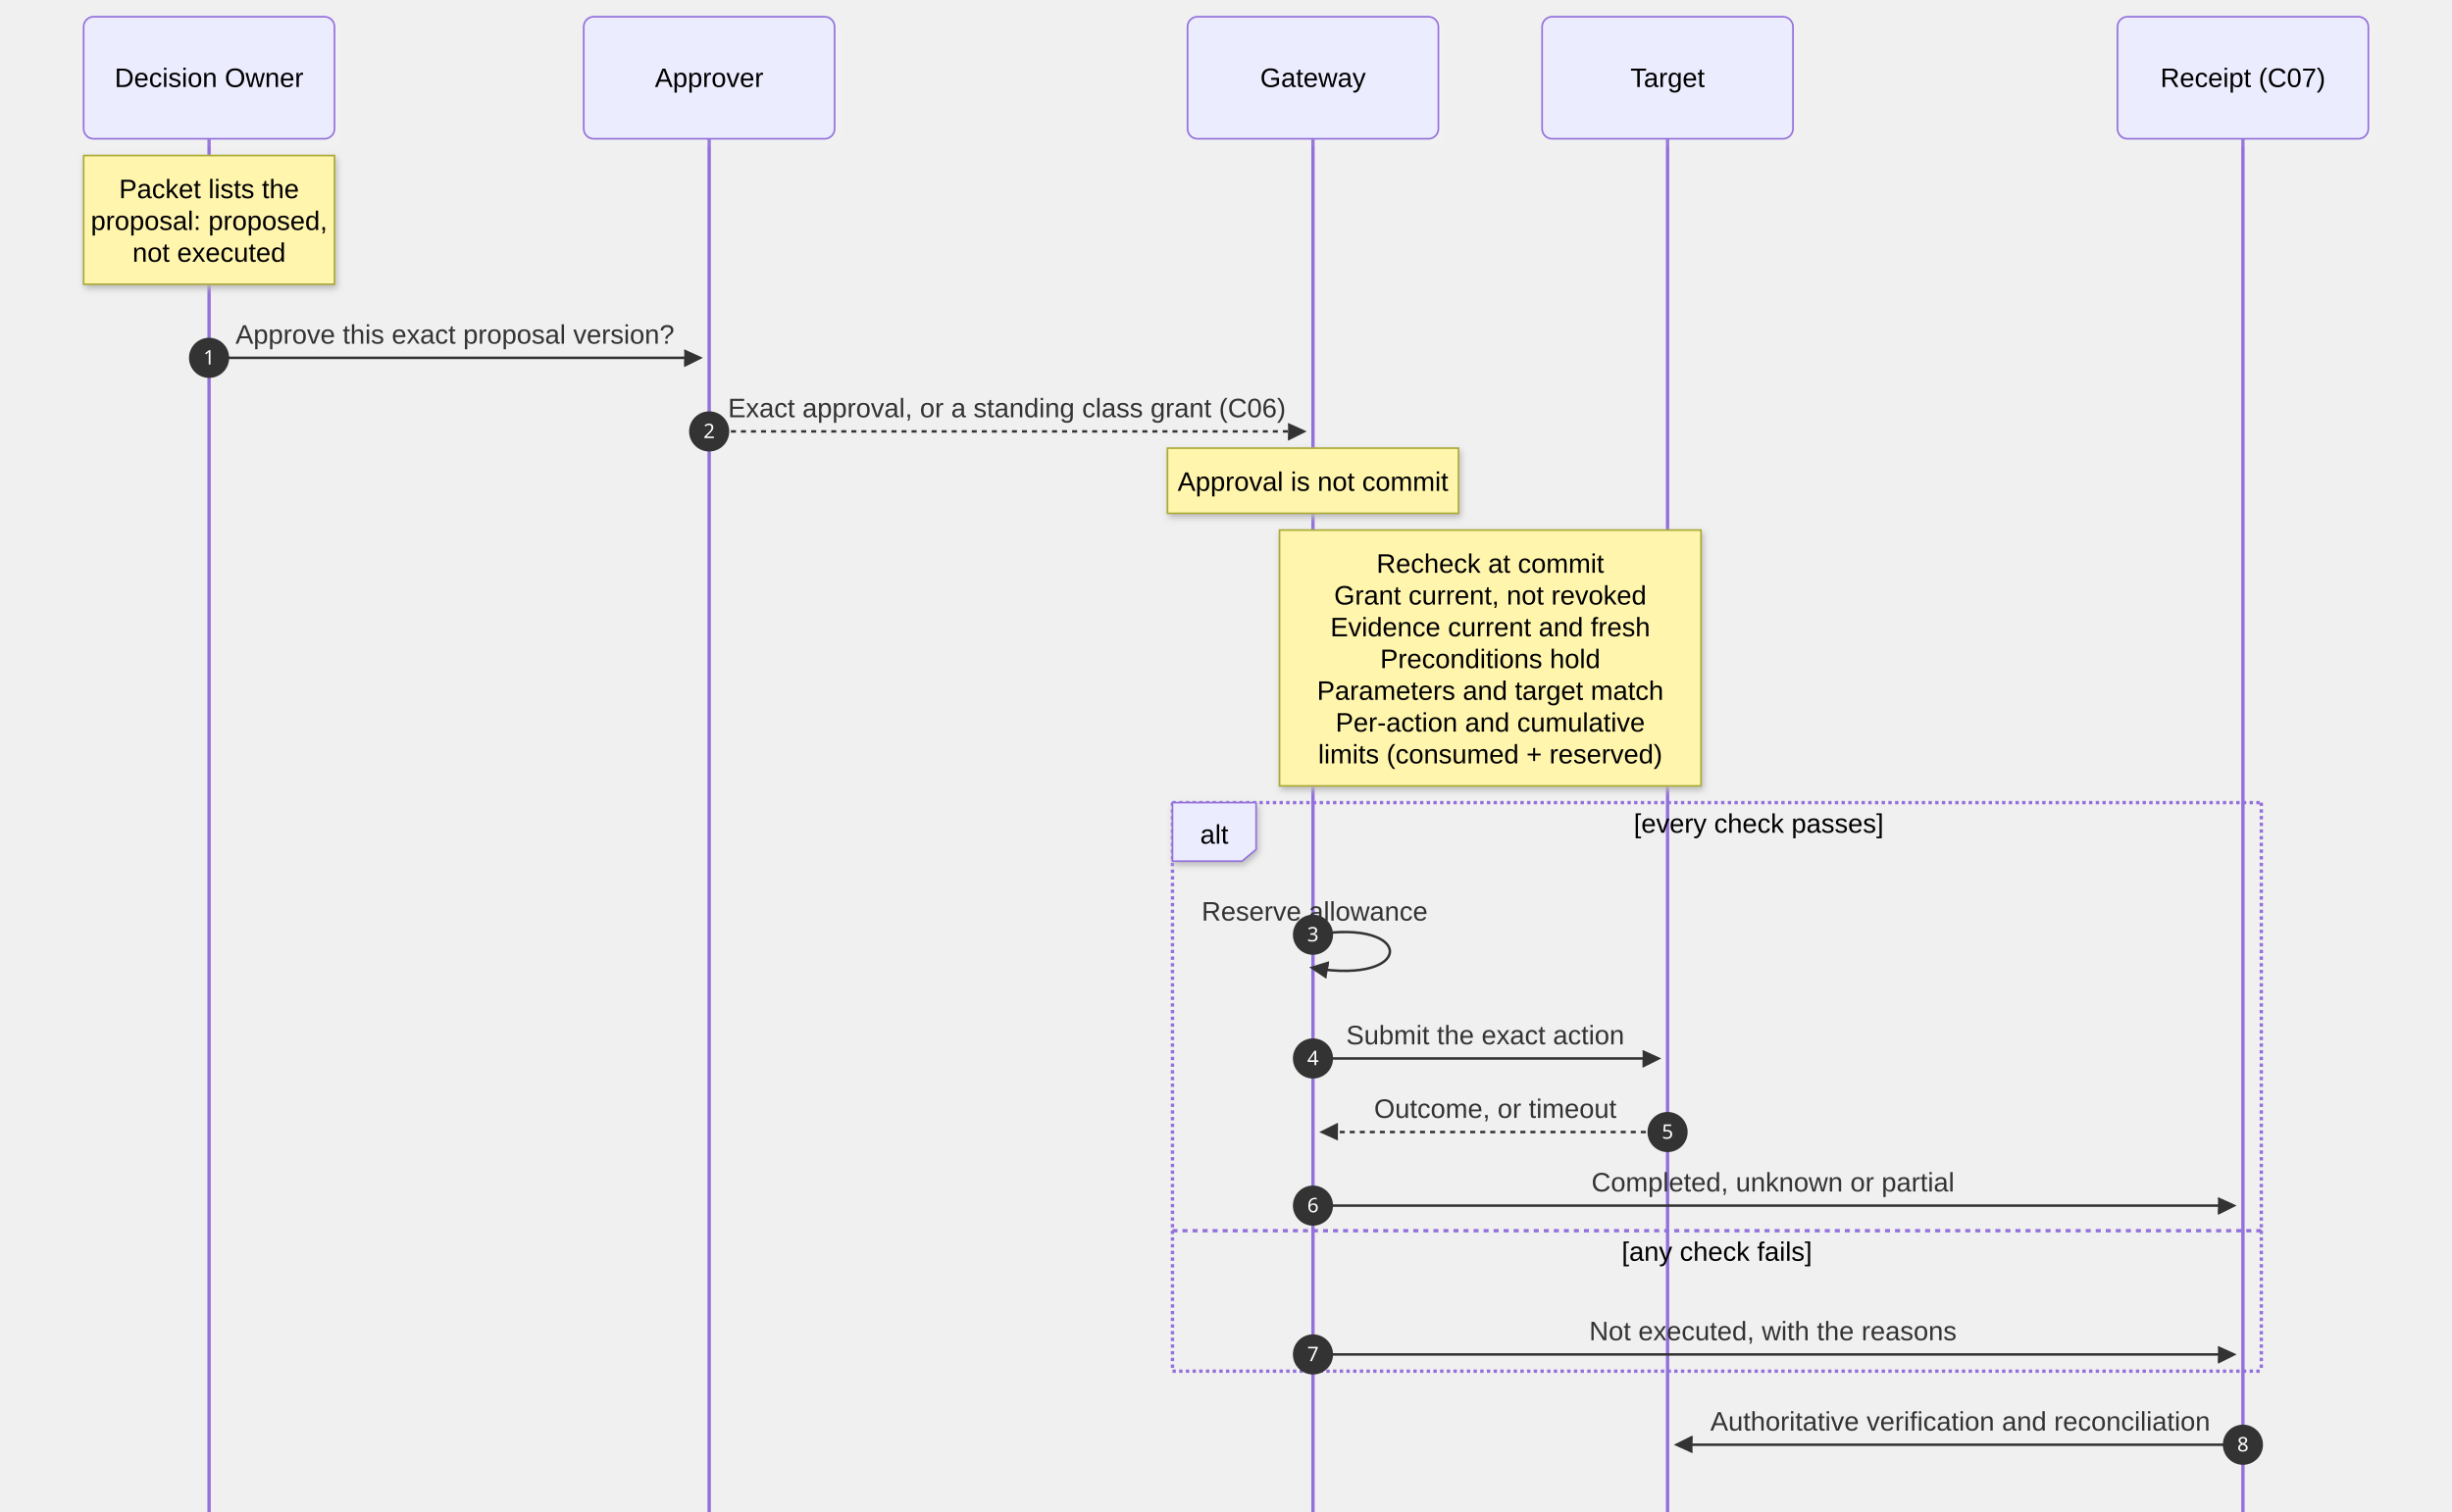
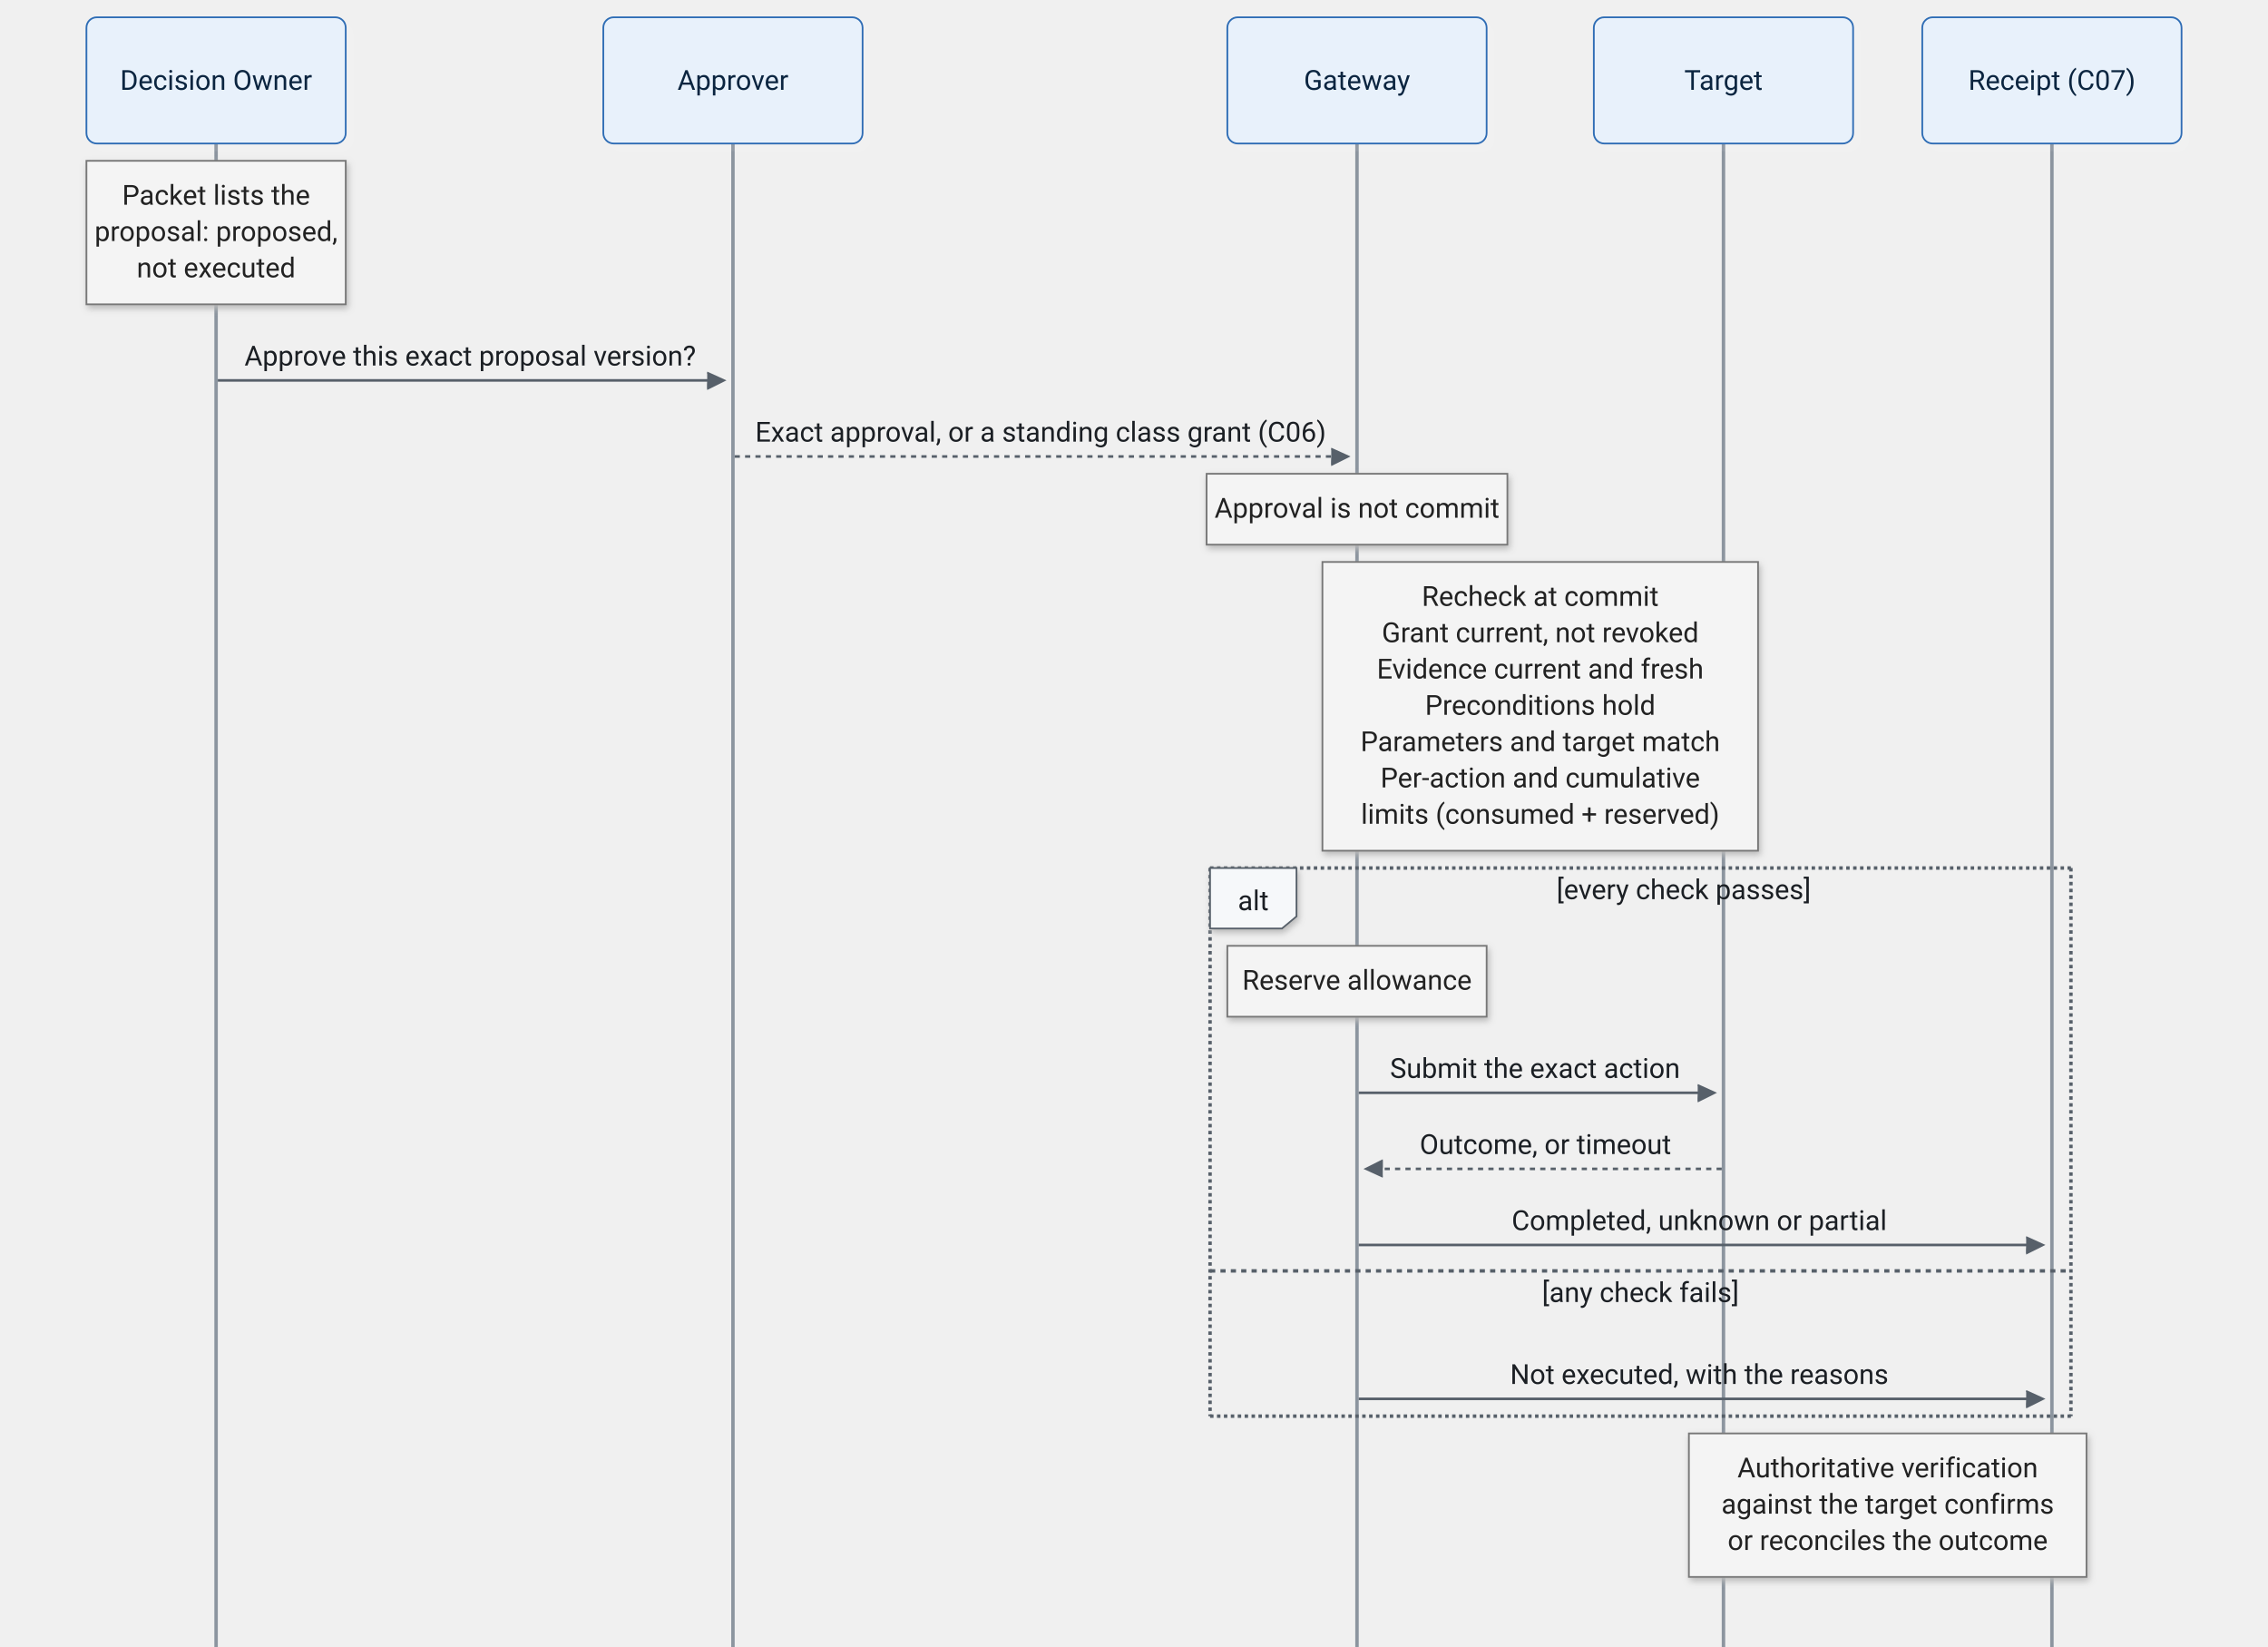
- <svg xmlns="http://www.w3.org/2000/svg" id="my-svg" width="100%" style="max-width: 1466px; background-color: white;" viewBox="-50 -10 1466 904" role="graphics-document document" aria-roledescription="sequence" aria-describedby="chart-desc-my-svg" aria-labelledby="chart-title-my-svg">
+ <svg xmlns="http://www.w3.org/2000/svg" id="my-svg" width="100%" style="max-width: 1312px; background-color: white;" viewBox="-50 -10 1312 952" role="graphics-document document" aria-roledescription="sequence" aria-describedby="chart-desc-my-svg" aria-labelledby="chart-title-my-svg">
  <g>
-     <line id="actor4" x1="1291" y1="73" x2="1291" y2="2000" class="actor-line 200" stroke-width="0.5px" stroke="#999" name="X" data-et="life-line" data-id="X" />
+     <line id="actor4" x1="1137" y1="73" x2="1137" y2="2000" class="actor-line 200" stroke-width="0.5px" stroke="#999" name="X" data-et="life-line" data-id="X" />
    <g id="root-4" data-look="neo" data-et="participant" data-type="participant" data-id="X">
-       <rect x="1216" y="0" fill="#eaeaea" stroke="#666" width="150" height="73" name="X" rx="6" ry="6" class="actor actor-top" data-look="neo" filter="url(#my-svg-drop-shadow)" />
-       <text x="1291" y="36.5" dominant-baseline="central" alignment-baseline="central" class="actor actor-box" style="text-anchor: middle; font-size: 16px; font-weight: 400;">
-         <tspan x="1291" dy="0">Receipt (C07)</tspan>
+       <rect x="1062" y="0" fill="#eaeaea" stroke="#666" width="150" height="73" name="X" rx="6" ry="6" class="actor actor-top" data-look="neo" filter="url(#my-svg-drop-shadow)" />
+       <text x="1137" y="36.5" dominant-baseline="central" alignment-baseline="central" class="actor actor-box" style="text-anchor: middle; font-size: 16px; font-weight: 400;">
+         <tspan x="1137" dy="0">Receipt (C07)</tspan>
      </text>
    </g>
  </g>
  <g>
    <line id="actor3" x1="947" y1="73" x2="947" y2="2000" class="actor-line 200" stroke-width="0.5px" stroke="#999" name="T" data-et="life-line" data-id="T" />
    <g id="root-3" data-look="neo" data-et="participant" data-type="participant" data-id="T">
      <rect x="872" y="0" fill="#eaeaea" stroke="#666" width="150" height="73" name="T" rx="6" ry="6" class="actor actor-top" data-look="neo" filter="url(#my-svg-drop-shadow)" />
      <text x="947" y="36.5" dominant-baseline="central" alignment-baseline="central" class="actor actor-box" style="text-anchor: middle; font-size: 16px; font-weight: 400;">
        <tspan x="947" dy="0">Target</tspan>
      </text>
    </g>
  </g>
  <g>
    <line id="actor2" x1="735" y1="73" x2="735" y2="2000" class="actor-line 200" stroke-width="0.5px" stroke="#999" name="G" data-et="life-line" data-id="G" />
    <g id="root-2" data-look="neo" data-et="participant" data-type="participant" data-id="G">
      <rect x="660" y="0" fill="#eaeaea" stroke="#666" width="150" height="73" name="G" rx="6" ry="6" class="actor actor-top" data-look="neo" filter="url(#my-svg-drop-shadow)" />
      <text x="735" y="36.5" dominant-baseline="central" alignment-baseline="central" class="actor actor-box" style="text-anchor: middle; font-size: 16px; font-weight: 400;">
        <tspan x="735" dy="0">Gateway</tspan>
      </text>
    </g>
  </g>
  <g>
    <line id="actor1" x1="374" y1="73" x2="374" y2="2000" class="actor-line 200" stroke-width="0.5px" stroke="#999" name="A" data-et="life-line" data-id="A" />
    <g id="root-1" data-look="neo" data-et="participant" data-type="participant" data-id="A">
      <rect x="299" y="0" fill="#eaeaea" stroke="#666" width="150" height="73" name="A" rx="6" ry="6" class="actor actor-top" data-look="neo" filter="url(#my-svg-drop-shadow)" />
      <text x="374" y="36.5" dominant-baseline="central" alignment-baseline="central" class="actor actor-box" style="text-anchor: middle; font-size: 16px; font-weight: 400;">
        <tspan x="374" dy="0">Approver</tspan>
      </text>
    </g>
  </g>
  <g>
    <line id="actor0" x1="75" y1="73" x2="75" y2="2000" class="actor-line 200" stroke-width="0.5px" stroke="#999" name="R" data-et="life-line" data-id="R" />
    <g id="root-0" data-look="neo" data-et="participant" data-type="participant" data-id="R">
      <rect x="0" y="0" fill="#eaeaea" stroke="#666" width="150" height="73" name="R" rx="6" ry="6" class="actor actor-top" data-look="neo" filter="url(#my-svg-drop-shadow)" />
      <text x="75" y="36.5" dominant-baseline="central" alignment-baseline="central" class="actor actor-box" style="text-anchor: middle; font-size: 16px; font-weight: 400;">
        <tspan x="75" dy="0">Decision Owner</tspan>
      </text>
    </g>
  </g>
-   <style>#my-svg{font-family:"trebuchet ms",verdana,arial,sans-serif;font-size:16px;fill:#333;}@keyframes edge-animation-frame{from{stroke-dashoffset:0;}}@keyframes dash{to{stroke-dashoffset:0;}}#my-svg .edge-animation-slow{stroke-dasharray:9,5!important;stroke-dashoffset:900;animation:dash 50s linear infinite;stroke-linecap:round;}#my-svg .edge-animation-fast{stroke-dasharray:9,5!important;stroke-dashoffset:900;animation:dash 20s linear infinite;stroke-linecap:round;}#my-svg .error-icon{fill:#552222;}#my-svg .error-text{fill:#552222;stroke:#552222;}#my-svg .edge-thickness-normal{stroke-width:1px;}#my-svg .edge-thickness-thick{stroke-width:3.5px;}#my-svg .edge-pattern-solid{stroke-dasharray:0;}#my-svg .edge-thickness-invisible{stroke-width:0;fill:none;}#my-svg .edge-pattern-dashed{stroke-dasharray:3;}#my-svg .edge-pattern-dotted{stroke-dasharray:2;}#my-svg .marker{fill:#333333;stroke:#333333;}#my-svg .marker.cross{stroke:#333333;}#my-svg svg{font-family:"trebuchet ms",verdana,arial,sans-serif;font-size:16px;}#my-svg p{margin:0;}#my-svg .actor{stroke:#9370DB;fill:#ECECFF;stroke-width:1;}#my-svg rect.actor.outer-path[data-look="neo"]{filter:drop-shadow(1px 2px 2px rgba(185, 185, 185, 1));}#my-svg rect.note[data-look="neo"]{stroke:#aaaa33;fill:#fff5ad;filter:drop-shadow(1px 2px 2px rgba(185, 185, 185, 1));}#my-svg text.actor&gt;tspan{fill:black;stroke:none;}#my-svg .actor-line{stroke:#9370DB;}#my-svg .innerArc{stroke-width:1.5;stroke-dasharray:none;}#my-svg .messageLine0{stroke-width:1.5;stroke-dasharray:none;stroke:#333;}#my-svg .messageLine1{stroke-width:1.5;stroke-dasharray:2,2;stroke:#333;}#my-svg [id$="-arrowhead"] path{fill:#333;stroke:#333;}#my-svg .sequenceNumber{fill:white;}#my-svg [id$="-sequencenumber"]{fill:#333;}#my-svg [id$="-crosshead"] path{fill:#333;stroke:#333;}#my-svg .messageText{fill:#333;stroke:none;}#my-svg .labelBox{stroke:#9370DB;fill:#ECECFF;filter:drop-shadow(1px 2px 2px rgba(185, 185, 185, 1));}#my-svg .labelText,#my-svg .labelText&gt;tspan{fill:black;stroke:none;}#my-svg .loopText,#my-svg .loopText&gt;tspan{fill:black;stroke:none;}#my-svg .sectionTitle,#my-svg .sectionTitle&gt;tspan{fill:black;stroke:none;}#my-svg .loopLine{stroke-width:2px;stroke-dasharray:2,2;stroke:#9370DB;fill:#9370DB;}#my-svg .note{stroke:#aaaa33;fill:#fff5ad;}#my-svg .noteText,#my-svg .noteText&gt;tspan{fill:black;stroke:none;}#my-svg .activation0{fill:#f4f4f4;stroke:#666;}#my-svg .activation1{fill:#f4f4f4;stroke:#666;}#my-svg .activation2{fill:#f4f4f4;stroke:#666;}#my-svg .actorPopupMenu{position:absolute;}#my-svg .actorPopupMenuPanel{position:absolute;fill:#ECECFF;box-shadow:0px 8px 16px 0px rgba(0,0,0,0.2);filter:drop-shadow(3px 5px 2px rgb(0 0 0 / 0.4));}#my-svg .actor-man circle,#my-svg line{fill:#ECECFF;stroke-width:2px;}#my-svg g rect.rect{filter:drop-shadow(1px 2px 2px rgba(185, 185, 185, 1));stroke:#9370DB;}#my-svg .node .neo-node{stroke:#9370DB;}#my-svg [data-look="neo"].node rect,#my-svg [data-look="neo"].cluster rect,#my-svg [data-look="neo"].node polygon{stroke:#9370DB;filter:drop-shadow(1px 2px 2px rgba(185, 185, 185, 1));}#my-svg [data-look="neo"].swimlane.cluster rect{filter:none;}#my-svg [data-look="neo"].node path{stroke:#9370DB;stroke-width:1px;}#my-svg [data-look="neo"].node .outer-path{filter:drop-shadow(1px 2px 2px rgba(185, 185, 185, 1));}#my-svg [data-look="neo"].node .neo-line path{stroke:#9370DB;filter:none;}#my-svg [data-look="neo"].node circle{stroke:#9370DB;filter:drop-shadow(1px 2px 2px rgba(185, 185, 185, 1));}#my-svg [data-look="neo"].node circle .state-start{fill:#000000;}#my-svg [data-look="neo"].icon-shape .icon{fill:#9370DB;filter:drop-shadow(1px 2px 2px rgba(185, 185, 185, 1));}#my-svg [data-look="neo"].icon-shape .icon-neo path{stroke:#9370DB;filter:drop-shadow(1px 2px 2px rgba(185, 185, 185, 1));}#my-svg :root{--mermaid-font-family:"trebuchet ms",verdana,arial,sans-serif;}</style>
+   <style>#my-svg{font-family:-apple-system,'Segoe UI',Roboto,Helvetica,Arial,sans-serif;font-size:16px;fill:#1B1F24;}@keyframes edge-animation-frame{from{stroke-dashoffset:0;}}@keyframes dash{to{stroke-dashoffset:0;}}#my-svg .edge-animation-slow{stroke-dasharray:9,5!important;stroke-dashoffset:900;animation:dash 50s linear infinite;stroke-linecap:round;}#my-svg .edge-animation-fast{stroke-dasharray:9,5!important;stroke-dashoffset:900;animation:dash 20s linear infinite;stroke-linecap:round;}#my-svg .error-icon{fill:#552222;}#my-svg .error-text{fill:#552222;stroke:#552222;}#my-svg .edge-thickness-normal{stroke-width:1px;}#my-svg .edge-thickness-thick{stroke-width:3.5px;}#my-svg .edge-pattern-solid{stroke-dasharray:0;}#my-svg .edge-thickness-invisible{stroke-width:0;fill:none;}#my-svg .edge-pattern-dashed{stroke-dasharray:3;}#my-svg .edge-pattern-dotted{stroke-dasharray:2;}#my-svg .marker{fill:#57606A;stroke:#57606A;}#my-svg .marker.cross{stroke:#57606A;}#my-svg svg{font-family:-apple-system,'Segoe UI',Roboto,Helvetica,Arial,sans-serif;font-size:16px;}#my-svg p{margin:0;}#my-svg .actor{stroke:#2F6DB5;fill:#E8F1FB;stroke-width:1;}#my-svg rect.actor.outer-path[data-look="neo"]{filter:drop-shadow(1px 2px 2px rgba(185, 185, 185, 1));}#my-svg rect.note[data-look="neo"]{stroke:#777777;fill:#F4F4F4;filter:drop-shadow(1px 2px 2px rgba(185, 185, 185, 1));}#my-svg text.actor&gt;tspan{fill:#0B2540;stroke:none;}#my-svg .actor-line{stroke:#8C959F;}#my-svg .innerArc{stroke-width:1.5;stroke-dasharray:none;}#my-svg .messageLine0{stroke-width:1.5;stroke-dasharray:none;stroke:#57606A;}#my-svg .messageLine1{stroke-width:1.5;stroke-dasharray:2,2;stroke:#57606A;}#my-svg [id$="-arrowhead"] path{fill:#57606A;stroke:#57606A;}#my-svg .sequenceNumber{fill:white;}#my-svg [id$="-sequencenumber"]{fill:#57606A;}#my-svg [id$="-crosshead"] path{fill:#57606A;stroke:#57606A;}#my-svg .messageText{fill:#1B1F24;stroke:none;}#my-svg .labelBox{stroke:#57606A;fill:#F6F8FA;filter:drop-shadow(1px 2px 2px rgba(185, 185, 185, 1));}#my-svg .labelText,#my-svg .labelText&gt;tspan{fill:#1B1F24;stroke:none;}#my-svg .loopText,#my-svg .loopText&gt;tspan{fill:#1B1F24;stroke:none;}#my-svg .sectionTitle,#my-svg .sectionTitle&gt;tspan{fill:#1B1F24;stroke:none;}#my-svg .loopLine{stroke-width:2px;stroke-dasharray:2,2;stroke:#57606A;fill:#57606A;}#my-svg .note{stroke:#777777;fill:#F4F4F4;}#my-svg .noteText,#my-svg .noteText&gt;tspan{fill:#222222;stroke:none;}#my-svg .activation0{fill:#f4f4f4;stroke:#666;}#my-svg .activation1{fill:#f4f4f4;stroke:#666;}#my-svg .activation2{fill:#f4f4f4;stroke:#666;}#my-svg .actorPopupMenu{position:absolute;}#my-svg .actorPopupMenuPanel{position:absolute;fill:#E8F1FB;box-shadow:0px 8px 16px 0px rgba(0,0,0,0.2);filter:drop-shadow(3px 5px 2px rgb(0 0 0 / 0.4));}#my-svg .actor-man circle,#my-svg line{fill:#E8F1FB;stroke-width:2px;}#my-svg g rect.rect{filter:drop-shadow(1px 2px 2px rgba(185, 185, 185, 1));stroke:#9370DB;}#my-svg .node .neo-node{stroke:#9370DB;}#my-svg [data-look="neo"].node rect,#my-svg [data-look="neo"].cluster rect,#my-svg [data-look="neo"].node polygon{stroke:#9370DB;filter:drop-shadow(1px 2px 2px rgba(185, 185, 185, 1));}#my-svg [data-look="neo"].swimlane.cluster rect{filter:none;}#my-svg [data-look="neo"].node path{stroke:#9370DB;stroke-width:1px;}#my-svg [data-look="neo"].node .outer-path{filter:drop-shadow(1px 2px 2px rgba(185, 185, 185, 1));}#my-svg [data-look="neo"].node .neo-line path{stroke:#9370DB;filter:none;}#my-svg [data-look="neo"].node circle{stroke:#9370DB;filter:drop-shadow(1px 2px 2px rgba(185, 185, 185, 1));}#my-svg [data-look="neo"].node circle .state-start{fill:#000000;}#my-svg [data-look="neo"].icon-shape .icon{fill:#9370DB;filter:drop-shadow(1px 2px 2px rgba(185, 185, 185, 1));}#my-svg [data-look="neo"].icon-shape .icon-neo path{stroke:#9370DB;filter:drop-shadow(1px 2px 2px rgba(185, 185, 185, 1));}#my-svg :root{--mermaid-font-family:"trebuchet ms",verdana,arial,sans-serif;}</style>
  <g />
  <defs>
    <symbol id="my-svg-computer" width="24" height="24">
      <path transform="scale(.5)" d="M2 2v13h20v-13h-20zm18 11h-16v-9h16v9zm-10.228 6l.466-1h3.524l.467 1h-4.457zm14.228 3h-24l2-6h2.104l-1.33 4h18.45l-1.297-4h2.073l2 6zm-5-10h-14v-7h14v7z" />
    </symbol>
  </defs>
  <defs>
    <symbol id="my-svg-database" fill-rule="evenodd" clip-rule="evenodd">
      <path transform="scale(.5)" d="M12.258.001l.256.004.255.005.253.008.251.01.249.012.247.015.246.016.242.019.241.02.239.023.236.024.233.027.231.028.229.031.225.032.223.034.22.036.217.038.214.04.211.041.208.043.205.045.201.046.198.048.194.05.191.051.187.053.183.054.18.056.175.057.172.059.168.06.163.061.16.063.155.064.15.066.074.033.073.033.071.034.07.034.069.035.068.035.067.035.066.035.064.036.064.036.062.036.06.036.06.037.058.037.058.037.055.038.055.038.053.038.052.038.051.039.05.039.048.039.047.039.045.04.044.04.043.04.041.04.04.041.039.041.037.041.036.041.034.041.033.042.032.042.03.042.029.042.027.042.026.043.024.043.023.043.021.043.02.043.018.044.017.043.015.044.013.044.012.044.011.045.009.044.007.045.006.045.004.045.002.045.001.045v17l-.001.045-.002.045-.004.045-.006.045-.007.045-.009.044-.011.045-.012.044-.013.044-.015.044-.017.043-.018.044-.02.043-.021.043-.023.043-.024.043-.026.043-.027.042-.029.042-.03.042-.032.042-.033.042-.034.041-.036.041-.037.041-.039.041-.04.041-.041.04-.043.04-.044.04-.045.04-.047.039-.048.039-.05.039-.051.039-.052.038-.053.038-.055.038-.055.038-.058.037-.058.037-.06.037-.06.036-.062.036-.064.036-.064.036-.066.035-.067.035-.068.035-.069.035-.07.034-.071.034-.073.033-.074.033-.15.066-.155.064-.16.063-.163.061-.168.06-.172.059-.175.057-.18.056-.183.054-.187.053-.191.051-.194.05-.198.048-.201.046-.205.045-.208.043-.211.041-.214.04-.217.038-.22.036-.223.034-.225.032-.229.031-.231.028-.233.027-.236.024-.239.023-.241.02-.242.019-.246.016-.247.015-.249.012-.251.01-.253.008-.255.005-.256.004-.258.001-.258-.001-.256-.004-.255-.005-.253-.008-.251-.01-.249-.012-.247-.015-.245-.016-.243-.019-.241-.02-.238-.023-.236-.024-.234-.027-.231-.028-.228-.031-.226-.032-.223-.034-.22-.036-.217-.038-.214-.04-.211-.041-.208-.043-.204-.045-.201-.046-.198-.048-.195-.05-.19-.051-.187-.053-.184-.054-.179-.056-.176-.057-.172-.059-.167-.06-.164-.061-.159-.063-.155-.064-.151-.066-.074-.033-.072-.033-.072-.034-.07-.034-.069-.035-.068-.035-.067-.035-.066-.035-.064-.036-.063-.036-.062-.036-.061-.036-.06-.037-.058-.037-.057-.037-.056-.038-.055-.038-.053-.038-.052-.038-.051-.039-.049-.039-.049-.039-.046-.039-.046-.04-.044-.04-.043-.04-.041-.04-.04-.041-.039-.041-.037-.041-.036-.041-.034-.041-.033-.042-.032-.042-.03-.042-.029-.042-.027-.042-.026-.043-.024-.043-.023-.043-.021-.043-.02-.043-.018-.044-.017-.043-.015-.044-.013-.044-.012-.044-.011-.045-.009-.044-.007-.045-.006-.045-.004-.045-.002-.045-.001-.045v-17l.001-.045.002-.045.004-.045.006-.045.007-.045.009-.044.011-.045.012-.044.013-.044.015-.044.017-.043.018-.044.02-.043.021-.043.023-.043.024-.043.026-.043.027-.042.029-.042.03-.042.032-.042.033-.042.034-.041.036-.041.037-.041.039-.041.04-.041.041-.04.043-.04.044-.04.046-.04.046-.039.049-.039.049-.039.051-.039.052-.038.053-.038.055-.038.056-.038.057-.037.058-.037.06-.037.061-.036.062-.036.063-.036.064-.036.066-.035.067-.035.068-.035.069-.035.07-.034.072-.034.072-.033.074-.033.151-.066.155-.064.159-.063.164-.061.167-.06.172-.059.176-.057.179-.056.184-.054.187-.053.19-.051.195-.05.198-.048.201-.046.204-.045.208-.043.211-.041.214-.04.217-.038.22-.036.223-.034.226-.032.228-.031.231-.028.234-.027.236-.024.238-.023.241-.02.243-.019.245-.016.247-.015.249-.012.251-.01.253-.008.255-.005.256-.004.258-.001.258.001zm-9.258 20.499v.01l.001.021.003.021.004.022.005.021.006.022.007.022.009.023.01.022.011.023.012.023.013.023.015.023.016.024.017.023.018.024.019.024.021.024.022.025.023.024.024.025.052.049.056.05.061.051.066.051.07.051.075.051.079.052.084.052.088.052.092.052.097.052.102.051.105.052.11.052.114.051.119.051.123.051.127.05.131.05.135.05.139.048.144.049.147.047.152.047.155.047.16.045.163.045.167.043.171.043.176.041.178.041.183.039.187.039.19.037.194.035.197.035.202.033.204.031.209.03.212.029.216.027.219.025.222.024.226.021.23.02.233.018.236.016.24.015.243.012.246.01.249.008.253.005.256.004.259.001.26-.001.257-.004.254-.005.25-.008.247-.011.244-.012.241-.014.237-.016.233-.018.231-.021.226-.021.224-.024.22-.026.216-.027.212-.028.21-.031.205-.031.202-.034.198-.034.194-.036.191-.037.187-.039.183-.04.179-.04.175-.042.172-.043.168-.044.163-.045.16-.046.155-.046.152-.047.148-.048.143-.049.139-.049.136-.05.131-.05.126-.05.123-.051.118-.052.114-.051.11-.052.106-.052.101-.052.096-.052.092-.052.088-.053.083-.051.079-.052.074-.052.07-.051.065-.051.06-.051.056-.05.051-.05.023-.024.023-.025.021-.024.02-.024.019-.024.018-.024.017-.024.015-.023.014-.024.013-.023.012-.023.01-.023.01-.022.008-.022.006-.022.006-.022.004-.022.004-.021.001-.021.001-.021v-4.127l-.077.055-.08.053-.083.054-.085.053-.087.052-.09.052-.093.051-.095.05-.097.05-.1.049-.102.049-.105.048-.106.047-.109.047-.111.046-.114.045-.115.045-.118.044-.12.043-.122.042-.124.042-.126.041-.128.04-.13.04-.132.038-.134.038-.135.037-.138.037-.139.035-.142.035-.143.034-.144.033-.147.032-.148.031-.15.03-.151.03-.153.029-.154.027-.156.027-.158.026-.159.025-.161.024-.162.023-.163.022-.165.021-.166.02-.167.019-.169.018-.169.017-.171.016-.173.015-.173.014-.175.013-.175.012-.177.011-.178.01-.179.008-.179.008-.181.006-.182.005-.182.004-.184.003-.184.002h-.37l-.184-.002-.184-.003-.182-.004-.182-.005-.181-.006-.179-.008-.179-.008-.178-.01-.176-.011-.176-.012-.175-.013-.173-.014-.172-.015-.171-.016-.17-.017-.169-.018-.167-.019-.166-.02-.165-.021-.163-.022-.162-.023-.161-.024-.159-.025-.157-.026-.156-.027-.155-.027-.153-.029-.151-.03-.15-.03-.148-.031-.146-.032-.145-.033-.143-.034-.141-.035-.14-.035-.137-.037-.136-.037-.134-.038-.132-.038-.13-.04-.128-.04-.126-.041-.124-.042-.122-.042-.12-.044-.117-.043-.116-.045-.113-.045-.112-.046-.109-.047-.106-.047-.105-.048-.102-.049-.1-.049-.097-.05-.095-.05-.093-.052-.09-.051-.087-.052-.085-.053-.083-.054-.08-.054-.077-.054v4.127zm0-5.654v.011l.001.021.003.021.004.021.005.022.006.022.007.022.009.022.01.022.011.023.012.023.013.023.015.024.016.023.017.024.018.024.019.024.021.024.022.024.023.025.024.024.052.05.056.05.061.05.066.051.07.051.075.052.079.051.084.052.088.052.092.052.097.052.102.052.105.052.11.051.114.051.119.052.123.05.127.051.131.05.135.049.139.049.144.048.147.048.152.047.155.046.16.045.163.045.167.044.171.042.176.042.178.04.183.04.187.038.19.037.194.036.197.034.202.033.204.032.209.03.212.028.216.027.219.025.222.024.226.022.23.02.233.018.236.016.24.014.243.012.246.01.249.008.253.006.256.003.259.001.26-.001.257-.003.254-.006.25-.008.247-.01.244-.012.241-.015.237-.016.233-.018.231-.02.226-.022.224-.024.22-.025.216-.027.212-.029.21-.03.205-.032.202-.033.198-.035.194-.036.191-.037.187-.039.183-.039.179-.041.175-.042.172-.043.168-.044.163-.045.16-.045.155-.047.152-.047.148-.048.143-.048.139-.05.136-.049.131-.05.126-.051.123-.051.118-.051.114-.052.11-.052.106-.052.101-.052.096-.052.092-.052.088-.052.083-.052.079-.052.074-.051.07-.052.065-.051.06-.05.056-.051.051-.049.023-.025.023-.024.021-.025.02-.024.019-.024.018-.024.017-.024.015-.023.014-.023.013-.024.012-.022.01-.023.01-.023.008-.022.006-.022.006-.022.004-.021.004-.022.001-.021.001-.021v-4.139l-.077.054-.08.054-.083.054-.085.052-.087.053-.09.051-.093.051-.095.051-.097.05-.1.049-.102.049-.105.048-.106.047-.109.047-.111.046-.114.045-.115.044-.118.044-.12.044-.122.042-.124.042-.126.041-.128.04-.13.039-.132.039-.134.038-.135.037-.138.036-.139.036-.142.035-.143.033-.144.033-.147.033-.148.031-.15.03-.151.03-.153.028-.154.028-.156.027-.158.026-.159.025-.161.024-.162.023-.163.022-.165.021-.166.02-.167.019-.169.018-.169.017-.171.016-.173.015-.173.014-.175.013-.175.012-.177.011-.178.009-.179.009-.179.007-.181.007-.182.005-.182.004-.184.003-.184.002h-.37l-.184-.002-.184-.003-.182-.004-.182-.005-.181-.007-.179-.007-.179-.009-.178-.009-.176-.011-.176-.012-.175-.013-.173-.014-.172-.015-.171-.016-.17-.017-.169-.018-.167-.019-.166-.02-.165-.021-.163-.022-.162-.023-.161-.024-.159-.025-.157-.026-.156-.027-.155-.028-.153-.028-.151-.03-.15-.03-.148-.031-.146-.033-.145-.033-.143-.033-.141-.035-.14-.036-.137-.036-.136-.037-.134-.038-.132-.039-.13-.039-.128-.04-.126-.041-.124-.042-.122-.043-.12-.043-.117-.044-.116-.044-.113-.046-.112-.046-.109-.046-.106-.047-.105-.048-.102-.049-.1-.049-.097-.05-.095-.051-.093-.051-.09-.051-.087-.053-.085-.052-.083-.054-.08-.054-.077-.054v4.139zm0-5.666v.011l.001.02.003.022.004.021.005.022.006.021.007.022.009.023.01.022.011.023.012.023.013.023.015.023.016.024.017.024.018.023.019.024.021.025.022.024.023.024.024.025.052.05.056.05.061.05.066.051.07.051.075.052.079.051.084.052.088.052.092.052.097.052.102.052.105.051.11.052.114.051.119.051.123.051.127.05.131.05.135.05.139.049.144.048.147.048.152.047.155.046.16.045.163.045.167.043.171.043.176.042.178.04.183.04.187.038.19.037.194.036.197.034.202.033.204.032.209.03.212.028.216.027.219.025.222.024.226.021.23.02.233.018.236.017.24.014.243.012.246.01.249.008.253.006.256.003.259.001.26-.001.257-.003.254-.006.25-.008.247-.01.244-.013.241-.014.237-.016.233-.018.231-.02.226-.022.224-.024.22-.025.216-.027.212-.029.21-.03.205-.032.202-.033.198-.035.194-.036.191-.037.187-.039.183-.039.179-.041.175-.042.172-.043.168-.044.163-.045.16-.045.155-.047.152-.047.148-.048.143-.049.139-.049.136-.049.131-.051.126-.05.123-.051.118-.052.114-.051.11-.052.106-.052.101-.052.096-.052.092-.052.088-.052.083-.052.079-.052.074-.052.07-.051.065-.051.06-.051.056-.05.051-.049.023-.025.023-.025.021-.024.02-.024.019-.024.018-.024.017-.024.015-.023.014-.024.013-.023.012-.023.01-.022.01-.023.008-.022.006-.022.006-.022.004-.022.004-.021.001-.021.001-.021v-4.153l-.077.054-.08.054-.083.053-.085.053-.087.053-.09.051-.093.051-.095.051-.097.05-.1.049-.102.048-.105.048-.106.048-.109.046-.111.046-.114.046-.115.044-.118.044-.12.043-.122.043-.124.042-.126.041-.128.04-.13.039-.132.039-.134.038-.135.037-.138.036-.139.036-.142.034-.143.034-.144.033-.147.032-.148.032-.15.03-.151.03-.153.028-.154.028-.156.027-.158.026-.159.024-.161.024-.162.023-.163.023-.165.021-.166.02-.167.019-.169.018-.169.017-.171.016-.173.015-.173.014-.175.013-.175.012-.177.01-.178.01-.179.009-.179.007-.181.006-.182.006-.182.004-.184.003-.184.001-.185.001-.185-.001-.184-.001-.184-.003-.182-.004-.182-.006-.181-.006-.179-.007-.179-.009-.178-.01-.176-.01-.176-.012-.175-.013-.173-.014-.172-.015-.171-.016-.17-.017-.169-.018-.167-.019-.166-.02-.165-.021-.163-.023-.162-.023-.161-.024-.159-.024-.157-.026-.156-.027-.155-.028-.153-.028-.151-.03-.15-.03-.148-.032-.146-.032-.145-.033-.143-.034-.141-.034-.14-.036-.137-.036-.136-.037-.134-.038-.132-.039-.13-.039-.128-.041-.126-.041-.124-.041-.122-.043-.12-.043-.117-.044-.116-.044-.113-.046-.112-.046-.109-.046-.106-.048-.105-.048-.102-.048-.1-.05-.097-.049-.095-.051-.093-.051-.09-.052-.087-.052-.085-.053-.083-.053-.08-.054-.077-.054v4.153zm8.74-8.179l-.257.004-.254.005-.25.008-.247.011-.244.012-.241.014-.237.016-.233.018-.231.021-.226.022-.224.023-.22.026-.216.027-.212.028-.21.031-.205.032-.202.033-.198.034-.194.036-.191.038-.187.038-.183.04-.179.041-.175.042-.172.043-.168.043-.163.045-.16.046-.155.046-.152.048-.148.048-.143.048-.139.049-.136.05-.131.05-.126.051-.123.051-.118.051-.114.052-.11.052-.106.052-.101.052-.096.052-.092.052-.088.052-.083.052-.079.052-.074.051-.07.052-.065.051-.06.05-.056.05-.051.05-.023.025-.023.024-.021.024-.02.025-.019.024-.018.024-.017.023-.015.024-.014.023-.013.023-.012.023-.01.023-.01.022-.008.022-.006.023-.006.021-.004.022-.004.021-.001.021-.001.021.001.021.001.021.004.021.004.022.006.021.006.023.008.022.01.022.01.023.012.023.013.023.014.023.015.024.017.023.018.024.019.024.02.025.021.024.023.024.023.025.051.05.056.05.06.05.065.051.07.052.074.051.079.052.083.052.088.052.092.052.096.052.101.052.106.052.11.052.114.052.118.051.123.051.126.051.131.05.136.05.139.049.143.048.148.048.152.048.155.046.16.046.163.045.168.043.172.043.175.042.179.041.183.04.187.038.191.038.194.036.198.034.202.033.205.032.21.031.212.028.216.027.22.026.224.023.226.022.231.021.233.018.237.016.241.014.244.012.247.011.25.008.254.005.257.004.26.001.26-.001.257-.004.254-.005.25-.008.247-.011.244-.012.241-.014.237-.016.233-.018.231-.021.226-.022.224-.023.22-.026.216-.027.212-.028.21-.031.205-.032.202-.033.198-.034.194-.036.191-.038.187-.038.183-.04.179-.041.175-.042.172-.043.168-.043.163-.045.16-.046.155-.046.152-.048.148-.048.143-.048.139-.049.136-.05.131-.05.126-.051.123-.051.118-.051.114-.052.11-.052.106-.052.101-.052.096-.052.092-.052.088-.052.083-.052.079-.052.074-.051.07-.052.065-.051.06-.05.056-.05.051-.05.023-.025.023-.024.021-.024.02-.025.019-.024.018-.024.017-.023.015-.024.014-.023.013-.023.012-.023.01-.023.01-.022.008-.022.006-.023.006-.021.004-.022.004-.021.001-.021.001-.021-.001-.021-.001-.021-.004-.021-.004-.022-.006-.021-.006-.023-.008-.022-.01-.022-.01-.023-.012-.023-.013-.023-.014-.023-.015-.024-.017-.023-.018-.024-.019-.024-.02-.025-.021-.024-.023-.024-.023-.025-.051-.05-.056-.05-.06-.05-.065-.051-.07-.052-.074-.051-.079-.052-.083-.052-.088-.052-.092-.052-.096-.052-.101-.052-.106-.052-.11-.052-.114-.052-.118-.051-.123-.051-.126-.051-.131-.05-.136-.05-.139-.049-.143-.048-.148-.048-.152-.048-.155-.046-.16-.046-.163-.045-.168-.043-.172-.043-.175-.042-.179-.041-.183-.04-.187-.038-.191-.038-.194-.036-.198-.034-.202-.033-.205-.032-.21-.031-.212-.028-.216-.027-.22-.026-.224-.023-.226-.022-.231-.021-.233-.018-.237-.016-.241-.014-.244-.012-.247-.011-.25-.008-.254-.005-.257-.004-.26-.001-.26.001z" />
    </symbol>
  </defs>
  <defs>
    <symbol id="my-svg-clock" width="24" height="24">
      <path transform="scale(.5)" d="M12 2c5.514 0 10 4.486 10 10s-4.486 10-10 10-10-4.486-10-10 4.486-10 10-10zm0-2c-6.627 0-12 5.373-12 12s5.373 12 12 12 12-5.373 12-12-5.373-12-12-12zm5.848 12.459c.202.038.202.333.001.372-1.907.361-6.045 1.111-6.547 1.111-.719 0-1.301-.582-1.301-1.301 0-.512.77-5.447 1.125-7.445.034-.192.312-.181.343.014l.985 6.238 5.394 1.011z" />
    </symbol>
  </defs>
  <defs>
    <marker id="my-svg-arrowhead" refX="7.9" refY="5" markerUnits="userSpaceOnUse" markerWidth="12" markerHeight="12" orient="auto-start-reverse">
      <path d="M -1 0 L 10 5 L 0 10 z" />
    </marker>
  </defs>
  <defs>
    <marker id="my-svg-crosshead" markerWidth="15" markerHeight="8" orient="auto" refX="4" refY="4.5">
      <path fill="none" stroke="#000000" stroke-width="1pt" d="M 1,2 L 6,7 M 6,2 L 1,7" style="stroke-dasharray: 0, 0;" />
    </marker>
  </defs>
  <defs>
    <marker id="my-svg-filled-head" refX="15.5" refY="7" markerWidth="20" markerHeight="28" orient="auto">
      <path d="M 18,7 L9,13 L14,7 L9,1 Z" />
    </marker>
  </defs>
  <defs>
    <marker id="my-svg-sequencenumber" refX="15" refY="15" markerWidth="60" markerHeight="40" orient="auto">
      <circle cx="15" cy="15" r="6" />
    </marker>
  </defs>
  <defs>
    <marker id="my-svg-solidTopArrowHead" refX="7.9" refY="7.25" markerUnits="userSpaceOnUse" markerWidth="12" markerHeight="12" orient="auto-start-reverse">
      <path d="M 0 0 L 10 8 L 0 8 z" />
    </marker>
  </defs>
  <defs>
    <marker id="my-svg-solidBottomArrowHead" refX="7.9" refY="0.75" markerUnits="userSpaceOnUse" markerWidth="12" markerHeight="12" orient="auto-start-reverse">
      <path d="M 0 0 L 10 0 L 0 8 z" />
    </marker>
  </defs>
  <defs>
    <marker id="my-svg-stickTopArrowHead" refX="7.5" refY="7" markerUnits="userSpaceOnUse" markerWidth="12" markerHeight="12" orient="auto-start-reverse">
      <path d="M 0 0 L 7 7" stroke="black" stroke-width="1.5" fill="none" />
    </marker>
  </defs>
  <defs>
    <marker id="my-svg-stickBottomArrowHead" refX="7.5" refY="0" markerUnits="userSpaceOnUse" markerWidth="12" markerHeight="12" orient="auto-start-reverse">
      <path d="M 0 7 L 7 0" stroke="black" stroke-width="1.5" fill="none" />
    </marker>
  </defs>
  <defs>
    <filter id="my-svg-drop-shadow" height="130%" width="130%">
      <feDropShadow dx="4" dy="4" stdDeviation="0" flood-opacity="0.06" flood-color="#FFFFFF" />
    </filter>
  </defs>
-   <g data-et="note" data-id="i1">
-     <rect x="0" y="83" fill="#EDF2AE" stroke="#666" width="150" height="77" class="note" data-look="neo" />
+   <g data-et="note" data-id="i0">
+     <rect x="0" y="83" fill="#EDF2AE" stroke="#666" width="150" height="83" class="note" data-look="neo" />
    <text x="75" y="88" text-anchor="middle" dominant-baseline="middle" alignment-baseline="middle" class="noteText" dy="1em" style="font-size: 16px; font-weight: 400;">
      <tspan x="75">Packet lists the</tspan>
    </text>
-     <text x="75" y="107" text-anchor="middle" dominant-baseline="middle" alignment-baseline="middle" class="noteText" dy="1em" style="font-size: 16px; font-weight: 400;">
+     <text x="75" y="109" text-anchor="middle" dominant-baseline="middle" alignment-baseline="middle" class="noteText" dy="1em" style="font-size: 16px; font-weight: 400;">
      <tspan x="75">proposal: proposed,</tspan>
    </text>
-     <text x="75" y="126" text-anchor="middle" dominant-baseline="middle" alignment-baseline="middle" class="noteText" dy="1em" style="font-size: 16px; font-weight: 400;">
+     <text x="75" y="130" text-anchor="middle" dominant-baseline="middle" alignment-baseline="middle" class="noteText" dy="1em" style="font-size: 16px; font-weight: 400;">
      <tspan x="75">not executed</tspan>
    </text>
  </g>
-   <g data-et="note" data-id="i4">
-     <rect x="648" y="258" fill="#EDF2AE" stroke="#666" width="174" height="39" class="note" data-look="neo" />
-     <text x="735" y="263" text-anchor="middle" dominant-baseline="middle" alignment-baseline="middle" class="noteText" dy="1em" style="font-size: 16px; font-weight: 400;">
+   <g data-et="note" data-id="i3">
+     <rect x="648" y="264" fill="#EDF2AE" stroke="#666" width="174" height="41" class="note" data-look="neo" />
+     <text x="735" y="269" text-anchor="middle" dominant-baseline="middle" alignment-baseline="middle" class="noteText" dy="1em" style="font-size: 16px; font-weight: 400;">
      <tspan x="735">Approval is not commit</tspan>
    </text>
  </g>
-   <g data-et="note" data-id="i5">
-     <rect x="715" y="307" fill="#EDF2AE" stroke="#666" width="252" height="153" class="note" data-look="neo" />
-     <text x="841" y="312" text-anchor="middle" dominant-baseline="middle" alignment-baseline="middle" class="noteText" dy="1em" style="font-size: 16px; font-weight: 400;">
+   <g data-et="note" data-id="i4">
+     <rect x="715" y="315" fill="#EDF2AE" stroke="#666" width="252" height="167" class="note" data-look="neo" />
+     <text x="841" y="320" text-anchor="middle" dominant-baseline="middle" alignment-baseline="middle" class="noteText" dy="1em" style="font-size: 16px; font-weight: 400;">
      <tspan x="841">Recheck at commit</tspan>
    </text>
-     <text x="841" y="331" text-anchor="middle" dominant-baseline="middle" alignment-baseline="middle" class="noteText" dy="1em" style="font-size: 16px; font-weight: 400;">
+     <text x="841" y="341" text-anchor="middle" dominant-baseline="middle" alignment-baseline="middle" class="noteText" dy="1em" style="font-size: 16px; font-weight: 400;">
      <tspan x="841">Grant current, not revoked</tspan>
    </text>
-     <text x="841" y="350" text-anchor="middle" dominant-baseline="middle" alignment-baseline="middle" class="noteText" dy="1em" style="font-size: 16px; font-weight: 400;">
+     <text x="841" y="362" text-anchor="middle" dominant-baseline="middle" alignment-baseline="middle" class="noteText" dy="1em" style="font-size: 16px; font-weight: 400;">
      <tspan x="841">Evidence current and fresh</tspan>
    </text>
-     <text x="841" y="369" text-anchor="middle" dominant-baseline="middle" alignment-baseline="middle" class="noteText" dy="1em" style="font-size: 16px; font-weight: 400;">
+     <text x="841" y="383" text-anchor="middle" dominant-baseline="middle" alignment-baseline="middle" class="noteText" dy="1em" style="font-size: 16px; font-weight: 400;">
      <tspan x="841">Preconditions hold</tspan>
    </text>
-     <text x="841" y="388" text-anchor="middle" dominant-baseline="middle" alignment-baseline="middle" class="noteText" dy="1em" style="font-size: 16px; font-weight: 400;">
+     <text x="841" y="404" text-anchor="middle" dominant-baseline="middle" alignment-baseline="middle" class="noteText" dy="1em" style="font-size: 16px; font-weight: 400;">
      <tspan x="841">Parameters and target match</tspan>
    </text>
-     <text x="841" y="407" text-anchor="middle" dominant-baseline="middle" alignment-baseline="middle" class="noteText" dy="1em" style="font-size: 16px; font-weight: 400;">
+     <text x="841" y="425" text-anchor="middle" dominant-baseline="middle" alignment-baseline="middle" class="noteText" dy="1em" style="font-size: 16px; font-weight: 400;">
      <tspan x="841">Per-action and cumulative</tspan>
    </text>
-     <text x="841" y="426" text-anchor="middle" dominant-baseline="middle" alignment-baseline="middle" class="noteText" dy="1em" style="font-size: 16px; font-weight: 400;">
+     <text x="841" y="446" text-anchor="middle" dominant-baseline="middle" alignment-baseline="middle" class="noteText" dy="1em" style="font-size: 16px; font-weight: 400;">
      <tspan x="841">limits (consumed + reserved)</tspan>
    </text>
  </g>
-   <g data-et="control-structure" data-id="i13">
-     <line x1="651" y1="470" x2="1302" y2="470" class="loopLine" />
-     <line x1="1302" y1="470" x2="1302" y2="810" class="loopLine" />
-     <line x1="651" y1="810" x2="1302" y2="810" class="loopLine" />
-     <line x1="651" y1="470" x2="651" y2="810" class="loopLine" />
-     <line x1="651" y1="726" x2="1302" y2="726" class="loopLine" style="stroke-dasharray: 3, 3;" />
-     <polygon points="651,470 701,470 701,498 692.6,505 651,505" class="labelBox" />
-     <text x="676" y="490" text-anchor="middle" dominant-baseline="middle" alignment-baseline="middle" class="labelText" style="font-size: 16px; font-weight: 400;">alt</text>
-     <text x="1001.5" y="488" text-anchor="middle" class="loopText" style="font-size: 16px; font-weight: 400;">
-       <tspan x="1001.5">[every check passes]</tspan>
+   <g data-et="note" data-id="i6">
+     <rect x="660" y="537" fill="#EDF2AE" stroke="#666" width="150" height="41" class="note" data-look="neo" />
+     <text x="735" y="542" text-anchor="middle" dominant-baseline="middle" alignment-baseline="middle" class="noteText" dy="1em" style="font-size: 16px; font-weight: 400;">
+       <tspan x="735">Reserve allowance</tspan>
    </text>
-     <text x="976.5" y="744" text-anchor="middle" class="sectionTitle" style="font-size: 16px; font-weight: 400;">[any check fails]</text>
  </g>
-   <text x="222" y="175" text-anchor="middle" dominant-baseline="middle" alignment-baseline="middle" class="messageText" dy="1em" style="font-size: 16px; font-weight: 400;">Approve this exact proposal version?</text>
-   <line x1="82" y1="204" x2="367" y2="204" class="messageLine0" data-et="message" data-id="i2" data-from="R" data-to="A" stroke-width="2" stroke="none" marker-end="url(#my-svg-arrowhead)" style="fill: none;" />
-   <line x1="75" y1="204" x2="75" y2="204" stroke-width="0" marker-start="url(#my-svg-sequencenumber)" />
-   <text x="75" y="208" font-family="sans-serif" font-size="12px" text-anchor="middle" class="sequenceNumber">1</text>
-   <text x="552" y="219" text-anchor="middle" dominant-baseline="middle" alignment-baseline="middle" class="messageText" dy="1em" style="font-size: 16px; font-weight: 400;">Exact approval, or a standing class grant (C06)</text>
-   <line x1="381" y1="248" x2="728" y2="248" class="messageLine1" data-et="message" data-id="i3" data-from="A" data-to="G" stroke-width="2" stroke="none" marker-end="url(#my-svg-arrowhead)" style="stroke-dasharray: 3, 3; fill: none;" />
-   <line x1="374" y1="248" x2="374" y2="248" stroke-width="0" marker-start="url(#my-svg-sequencenumber)" />
-   <text x="374" y="252" font-family="sans-serif" font-size="12px" text-anchor="middle" class="sequenceNumber">2</text>
-   <text x="736" y="520" text-anchor="middle" dominant-baseline="middle" alignment-baseline="middle" class="messageText" dy="1em" style="font-size: 16px; font-weight: 400;">Reserve allowance</text>
-   <path d="M 736,549 C 796,539 796,579 736,569" class="messageLine0" data-et="message" data-id="i7" data-from="G" data-to="G" stroke-width="2" stroke="none" marker-end="url(#my-svg-arrowhead)" x1="742" style="fill: none;" />
-   <line x1="735" y1="549" x2="735" y2="549" stroke-width="0" marker-start="url(#my-svg-sequencenumber)" />
-   <text x="735" y="553" font-family="sans-serif" font-size="12px" text-anchor="middle" class="sequenceNumber">3</text>
-   <text x="838" y="594" text-anchor="middle" dominant-baseline="middle" alignment-baseline="middle" class="messageText" dy="1em" style="font-size: 16px; font-weight: 400;">Submit the exact action</text>
-   <line x1="742" y1="623" x2="940" y2="623" class="messageLine0" data-et="message" data-id="i8" data-from="G" data-to="T" stroke-width="2" stroke="none" marker-end="url(#my-svg-arrowhead)" style="fill: none;" />
-   <line x1="735" y1="623" x2="735" y2="623" stroke-width="0" marker-start="url(#my-svg-sequencenumber)" />
-   <text x="735" y="627" font-family="sans-serif" font-size="12px" text-anchor="middle" class="sequenceNumber">4</text>
-   <text x="844" y="638" text-anchor="middle" dominant-baseline="middle" alignment-baseline="middle" class="messageText" dy="1em" style="font-size: 16px; font-weight: 400;">Outcome, or timeout</text>
-   <line x1="952" y1="667" x2="742" y2="667" class="messageLine1" data-et="message" data-id="i9" data-from="T" data-to="G" stroke-width="2" stroke="none" marker-end="url(#my-svg-arrowhead)" style="stroke-dasharray: 3, 3; fill: none;" />
-   <line x1="947" y1="667" x2="947" y2="667" stroke-width="0" marker-start="url(#my-svg-sequencenumber)" />
-   <text x="947" y="671" font-family="sans-serif" font-size="12px" text-anchor="middle" class="sequenceNumber">5</text>
-   <text x="1010" y="682" text-anchor="middle" dominant-baseline="middle" alignment-baseline="middle" class="messageText" dy="1em" style="font-size: 16px; font-weight: 400;">Completed, unknown or partial</text>
-   <line x1="742" y1="711" x2="1284" y2="711" class="messageLine0" data-et="message" data-id="i10" data-from="G" data-to="X" stroke-width="2" stroke="none" marker-end="url(#my-svg-arrowhead)" style="fill: none;" />
-   <line x1="735" y1="711" x2="735" y2="711" stroke-width="0" marker-start="url(#my-svg-sequencenumber)" />
-   <text x="735" y="715" font-family="sans-serif" font-size="12px" text-anchor="middle" class="sequenceNumber">6</text>
-   <text x="1010" y="771" text-anchor="middle" dominant-baseline="middle" alignment-baseline="middle" class="messageText" dy="1em" style="font-size: 16px; font-weight: 400;">Not executed, with the reasons</text>
-   <line x1="742" y1="800" x2="1284" y2="800" class="messageLine0" data-et="message" data-id="i12" data-from="G" data-to="X" stroke-width="2" stroke="none" marker-end="url(#my-svg-arrowhead)" style="fill: none;" />
-   <line x1="735" y1="800" x2="735" y2="800" stroke-width="0" marker-start="url(#my-svg-sequencenumber)" />
-   <text x="735" y="804" font-family="sans-serif" font-size="12px" text-anchor="middle" class="sequenceNumber">7</text>
-   <text x="1122" y="825" text-anchor="middle" dominant-baseline="middle" alignment-baseline="middle" class="messageText" dy="1em" style="font-size: 16px; font-weight: 400;">Authoritative verification and reconciliation</text>
-   <line x1="1296" y1="854" x2="954" y2="854" class="messageLine0" data-et="message" data-id="i14" data-from="X" data-to="T" stroke-width="2" stroke="none" marker-end="url(#my-svg-arrowhead)" style="fill: none;" />
-   <line x1="1291" y1="854" x2="1291" y2="854" stroke-width="0" marker-start="url(#my-svg-sequencenumber)" />
-   <text x="1291" y="858" font-family="sans-serif" font-size="12px" text-anchor="middle" class="sequenceNumber">8</text>
+   <g data-et="control-structure" data-id="i12">
+     <line x1="650" y1="492" x2="1148" y2="492" class="loopLine" />
+     <line x1="1148" y1="492" x2="1148" y2="809" class="loopLine" />
+     <line x1="650" y1="809" x2="1148" y2="809" class="loopLine" />
+     <line x1="650" y1="492" x2="650" y2="809" class="loopLine" />
+     <line x1="650" y1="725" x2="1148" y2="725" class="loopLine" style="stroke-dasharray: 3, 3;" />
+     <polygon points="650,492 700,492 700,520 691.6,527 650,527" class="labelBox" />
+     <text x="675" y="512" text-anchor="middle" dominant-baseline="middle" alignment-baseline="middle" class="labelText" style="font-size: 16px; font-weight: 400;">alt</text>
+     <text x="924" y="510" text-anchor="middle" class="loopText" style="font-size: 16px; font-weight: 400;">
+       <tspan x="924">[every check passes]</tspan>
+     </text>
+     <text x="899" y="743" text-anchor="middle" class="sectionTitle" style="font-size: 16px; font-weight: 400;">[any check fails]</text>
+   </g>
+   <g data-et="note" data-id="i13">
+     <rect x="927" y="819" fill="#EDF2AE" stroke="#666" width="230" height="83" class="note" data-look="neo" />
+     <text x="1042" y="824" text-anchor="middle" dominant-baseline="middle" alignment-baseline="middle" class="noteText" dy="1em" style="font-size: 16px; font-weight: 400;">
+       <tspan x="1042">Authoritative verification</tspan>
+     </text>
+     <text x="1042" y="845" text-anchor="middle" dominant-baseline="middle" alignment-baseline="middle" class="noteText" dy="1em" style="font-size: 16px; font-weight: 400;">
+       <tspan x="1042">against the target confirms</tspan>
+     </text>
+     <text x="1042" y="866" text-anchor="middle" dominant-baseline="middle" alignment-baseline="middle" class="noteText" dy="1em" style="font-size: 16px; font-weight: 400;">
+       <tspan x="1042">or reconciles the outcome</tspan>
+     </text>
+   </g>
+   <text x="222" y="181" text-anchor="middle" dominant-baseline="middle" alignment-baseline="middle" class="messageText" dy="1em" style="font-size: 16px; font-weight: 400;">Approve this exact proposal version?</text>
+   <line x1="76" y1="210" x2="367" y2="210" class="messageLine0" data-et="message" data-id="i1" data-from="R" data-to="A" stroke-width="2" stroke="none" marker-end="url(#my-svg-arrowhead)" style="fill: none;" />
+   <text x="552" y="225" text-anchor="middle" dominant-baseline="middle" alignment-baseline="middle" class="messageText" dy="1em" style="font-size: 16px; font-weight: 400;">Exact approval, or a standing class grant (C06)</text>
+   <line x1="375" y1="254" x2="728" y2="254" class="messageLine1" data-et="message" data-id="i2" data-from="A" data-to="G" stroke-width="2" stroke="none" marker-end="url(#my-svg-arrowhead)" style="stroke-dasharray: 3, 3; fill: none;" />
+   <text x="838" y="593" text-anchor="middle" dominant-baseline="middle" alignment-baseline="middle" class="messageText" dy="1em" style="font-size: 16px; font-weight: 400;">Submit the exact action</text>
+   <line x1="736" y1="622" x2="940" y2="622" class="messageLine0" data-et="message" data-id="i7" data-from="G" data-to="T" stroke-width="2" stroke="none" marker-end="url(#my-svg-arrowhead)" style="fill: none;" />
+   <text x="844" y="637" text-anchor="middle" dominant-baseline="middle" alignment-baseline="middle" class="messageText" dy="1em" style="font-size: 16px; font-weight: 400;">Outcome, or timeout</text>
+   <line x1="946" y1="666" x2="742" y2="666" class="messageLine1" data-et="message" data-id="i8" data-from="T" data-to="G" stroke-width="2" stroke="none" marker-end="url(#my-svg-arrowhead)" style="stroke-dasharray: 3, 3; fill: none;" />
+   <text x="933" y="681" text-anchor="middle" dominant-baseline="middle" alignment-baseline="middle" class="messageText" dy="1em" style="font-size: 16px; font-weight: 400;">Completed, unknown or partial</text>
+   <line x1="736" y1="710" x2="1130" y2="710" class="messageLine0" data-et="message" data-id="i9" data-from="G" data-to="X" stroke-width="2" stroke="none" marker-end="url(#my-svg-arrowhead)" style="fill: none;" />
+   <text x="933" y="770" text-anchor="middle" dominant-baseline="middle" alignment-baseline="middle" class="messageText" dy="1em" style="font-size: 16px; font-weight: 400;">Not executed, with the reasons</text>
+   <line x1="736" y1="799" x2="1130" y2="799" class="messageLine0" data-et="message" data-id="i11" data-from="G" data-to="X" stroke-width="2" stroke="none" marker-end="url(#my-svg-arrowhead)" style="fill: none;" />
</svg>
